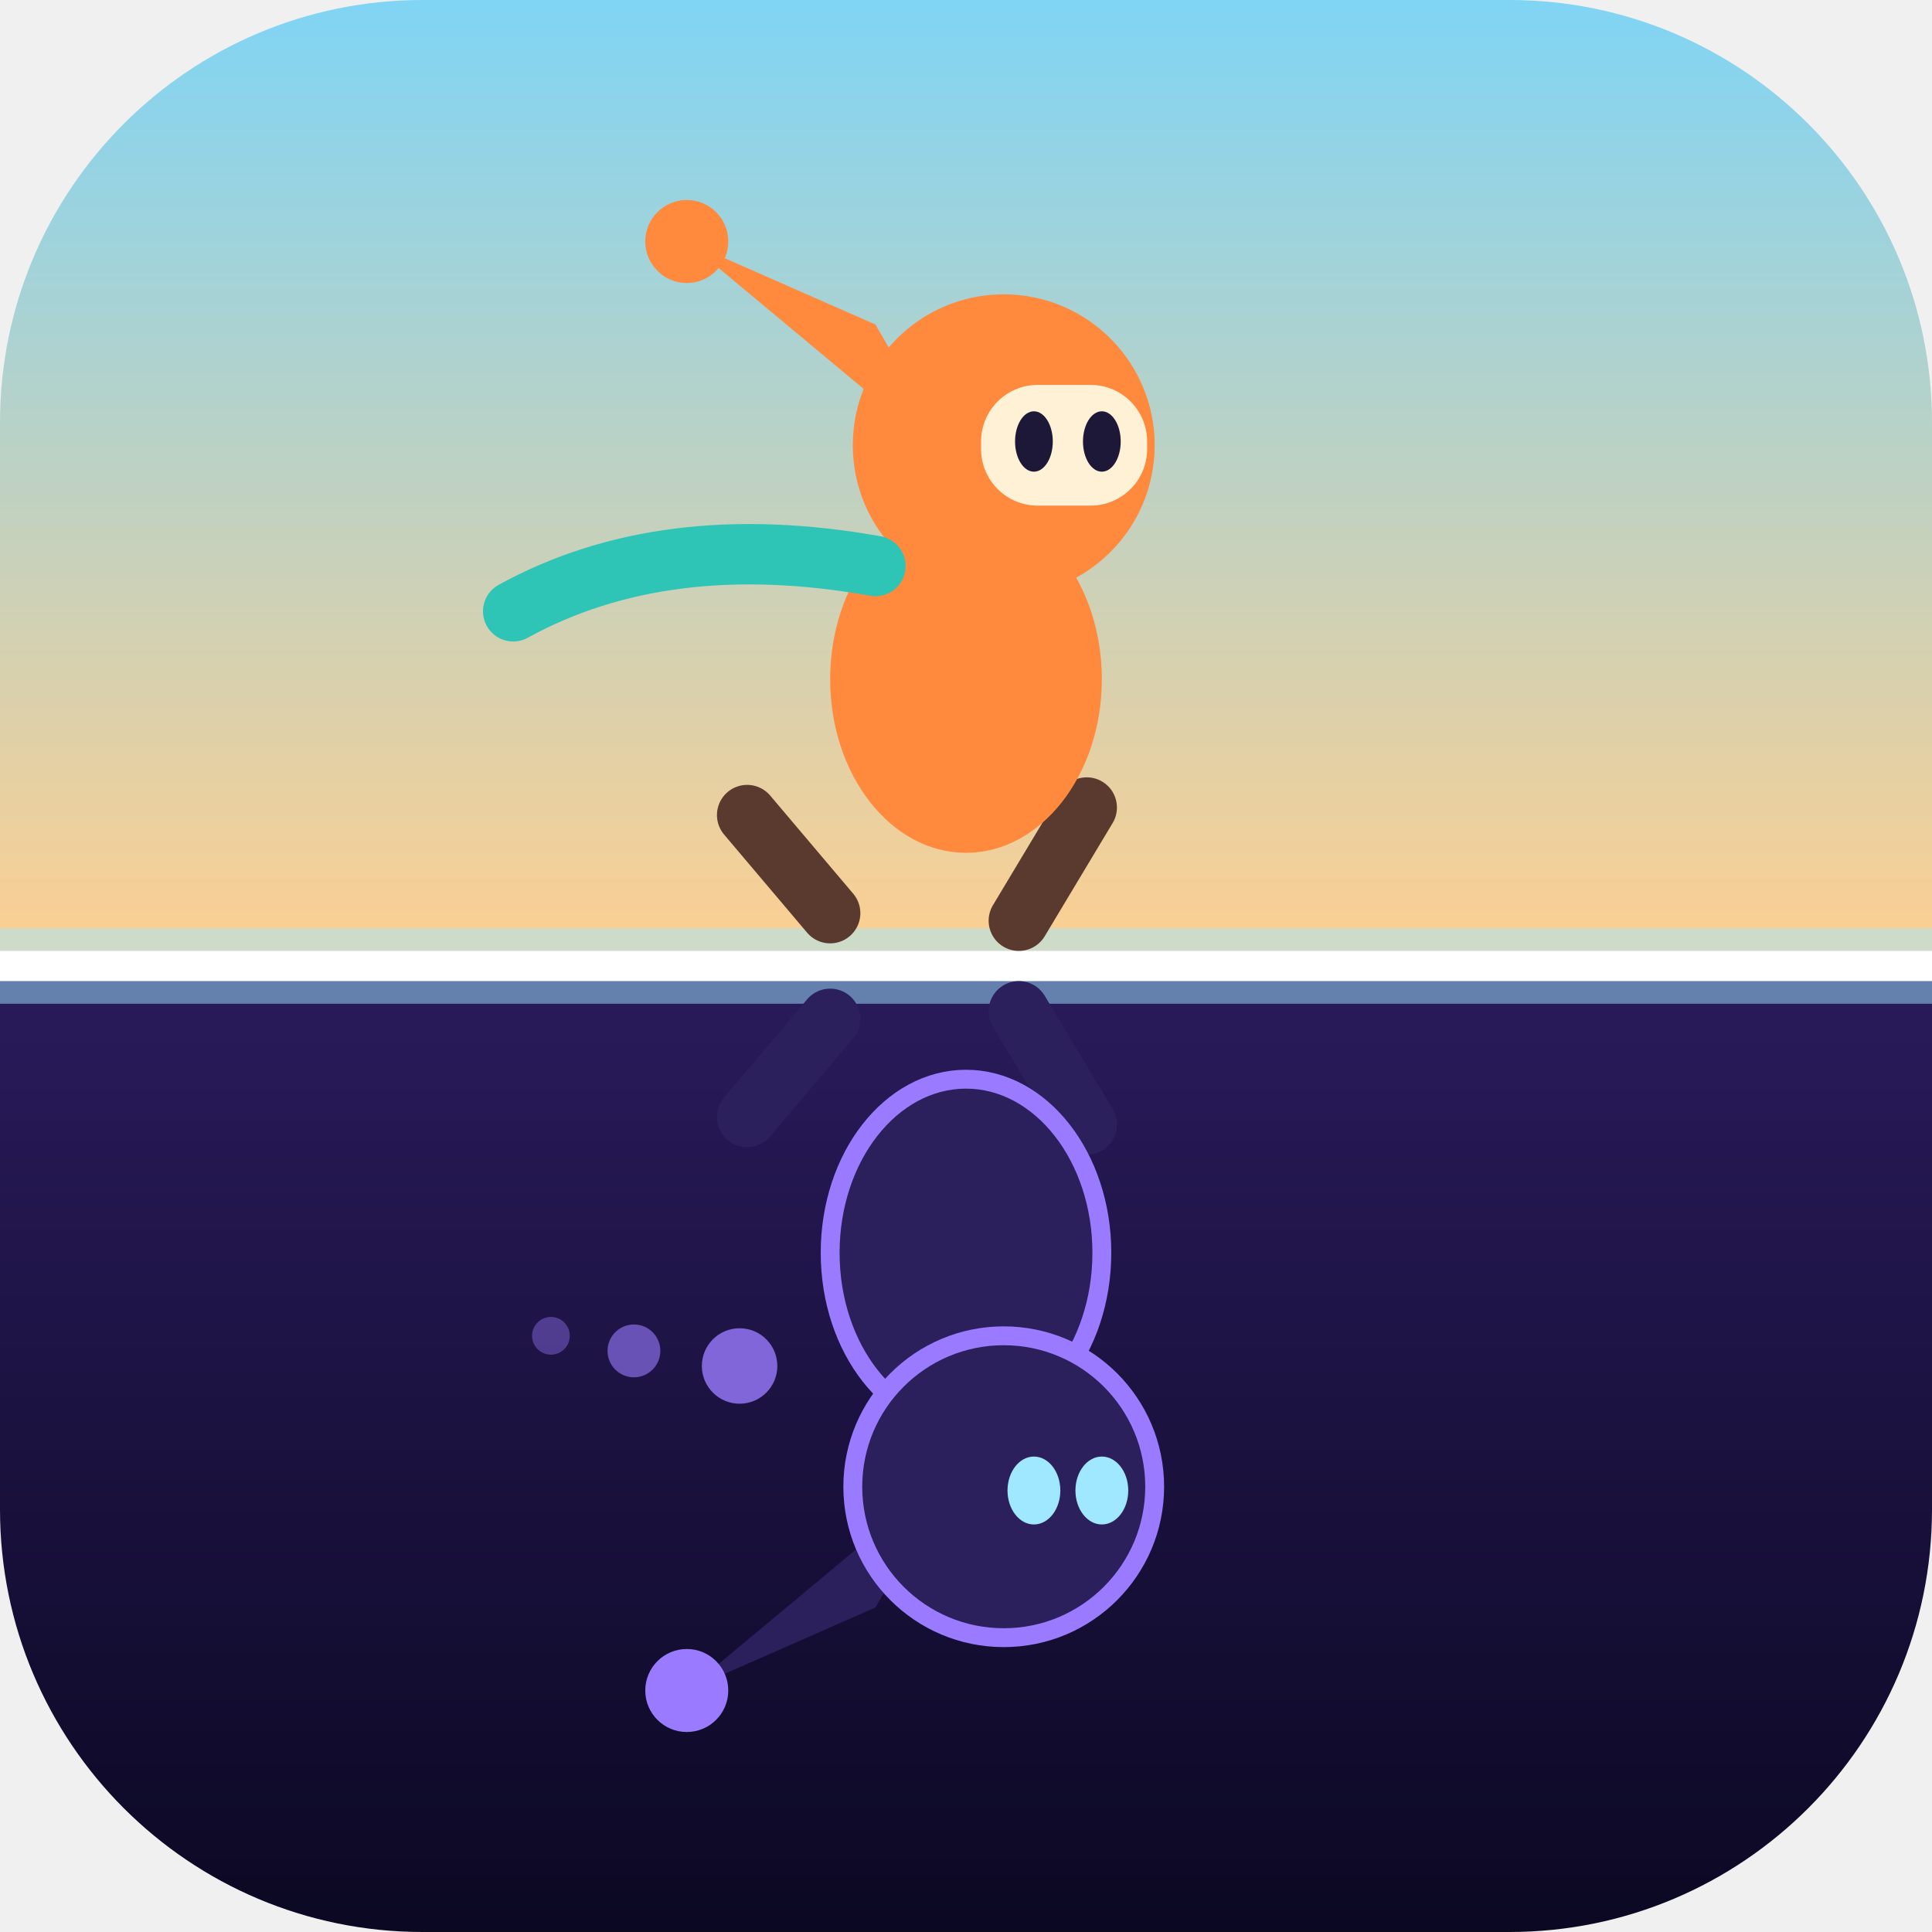
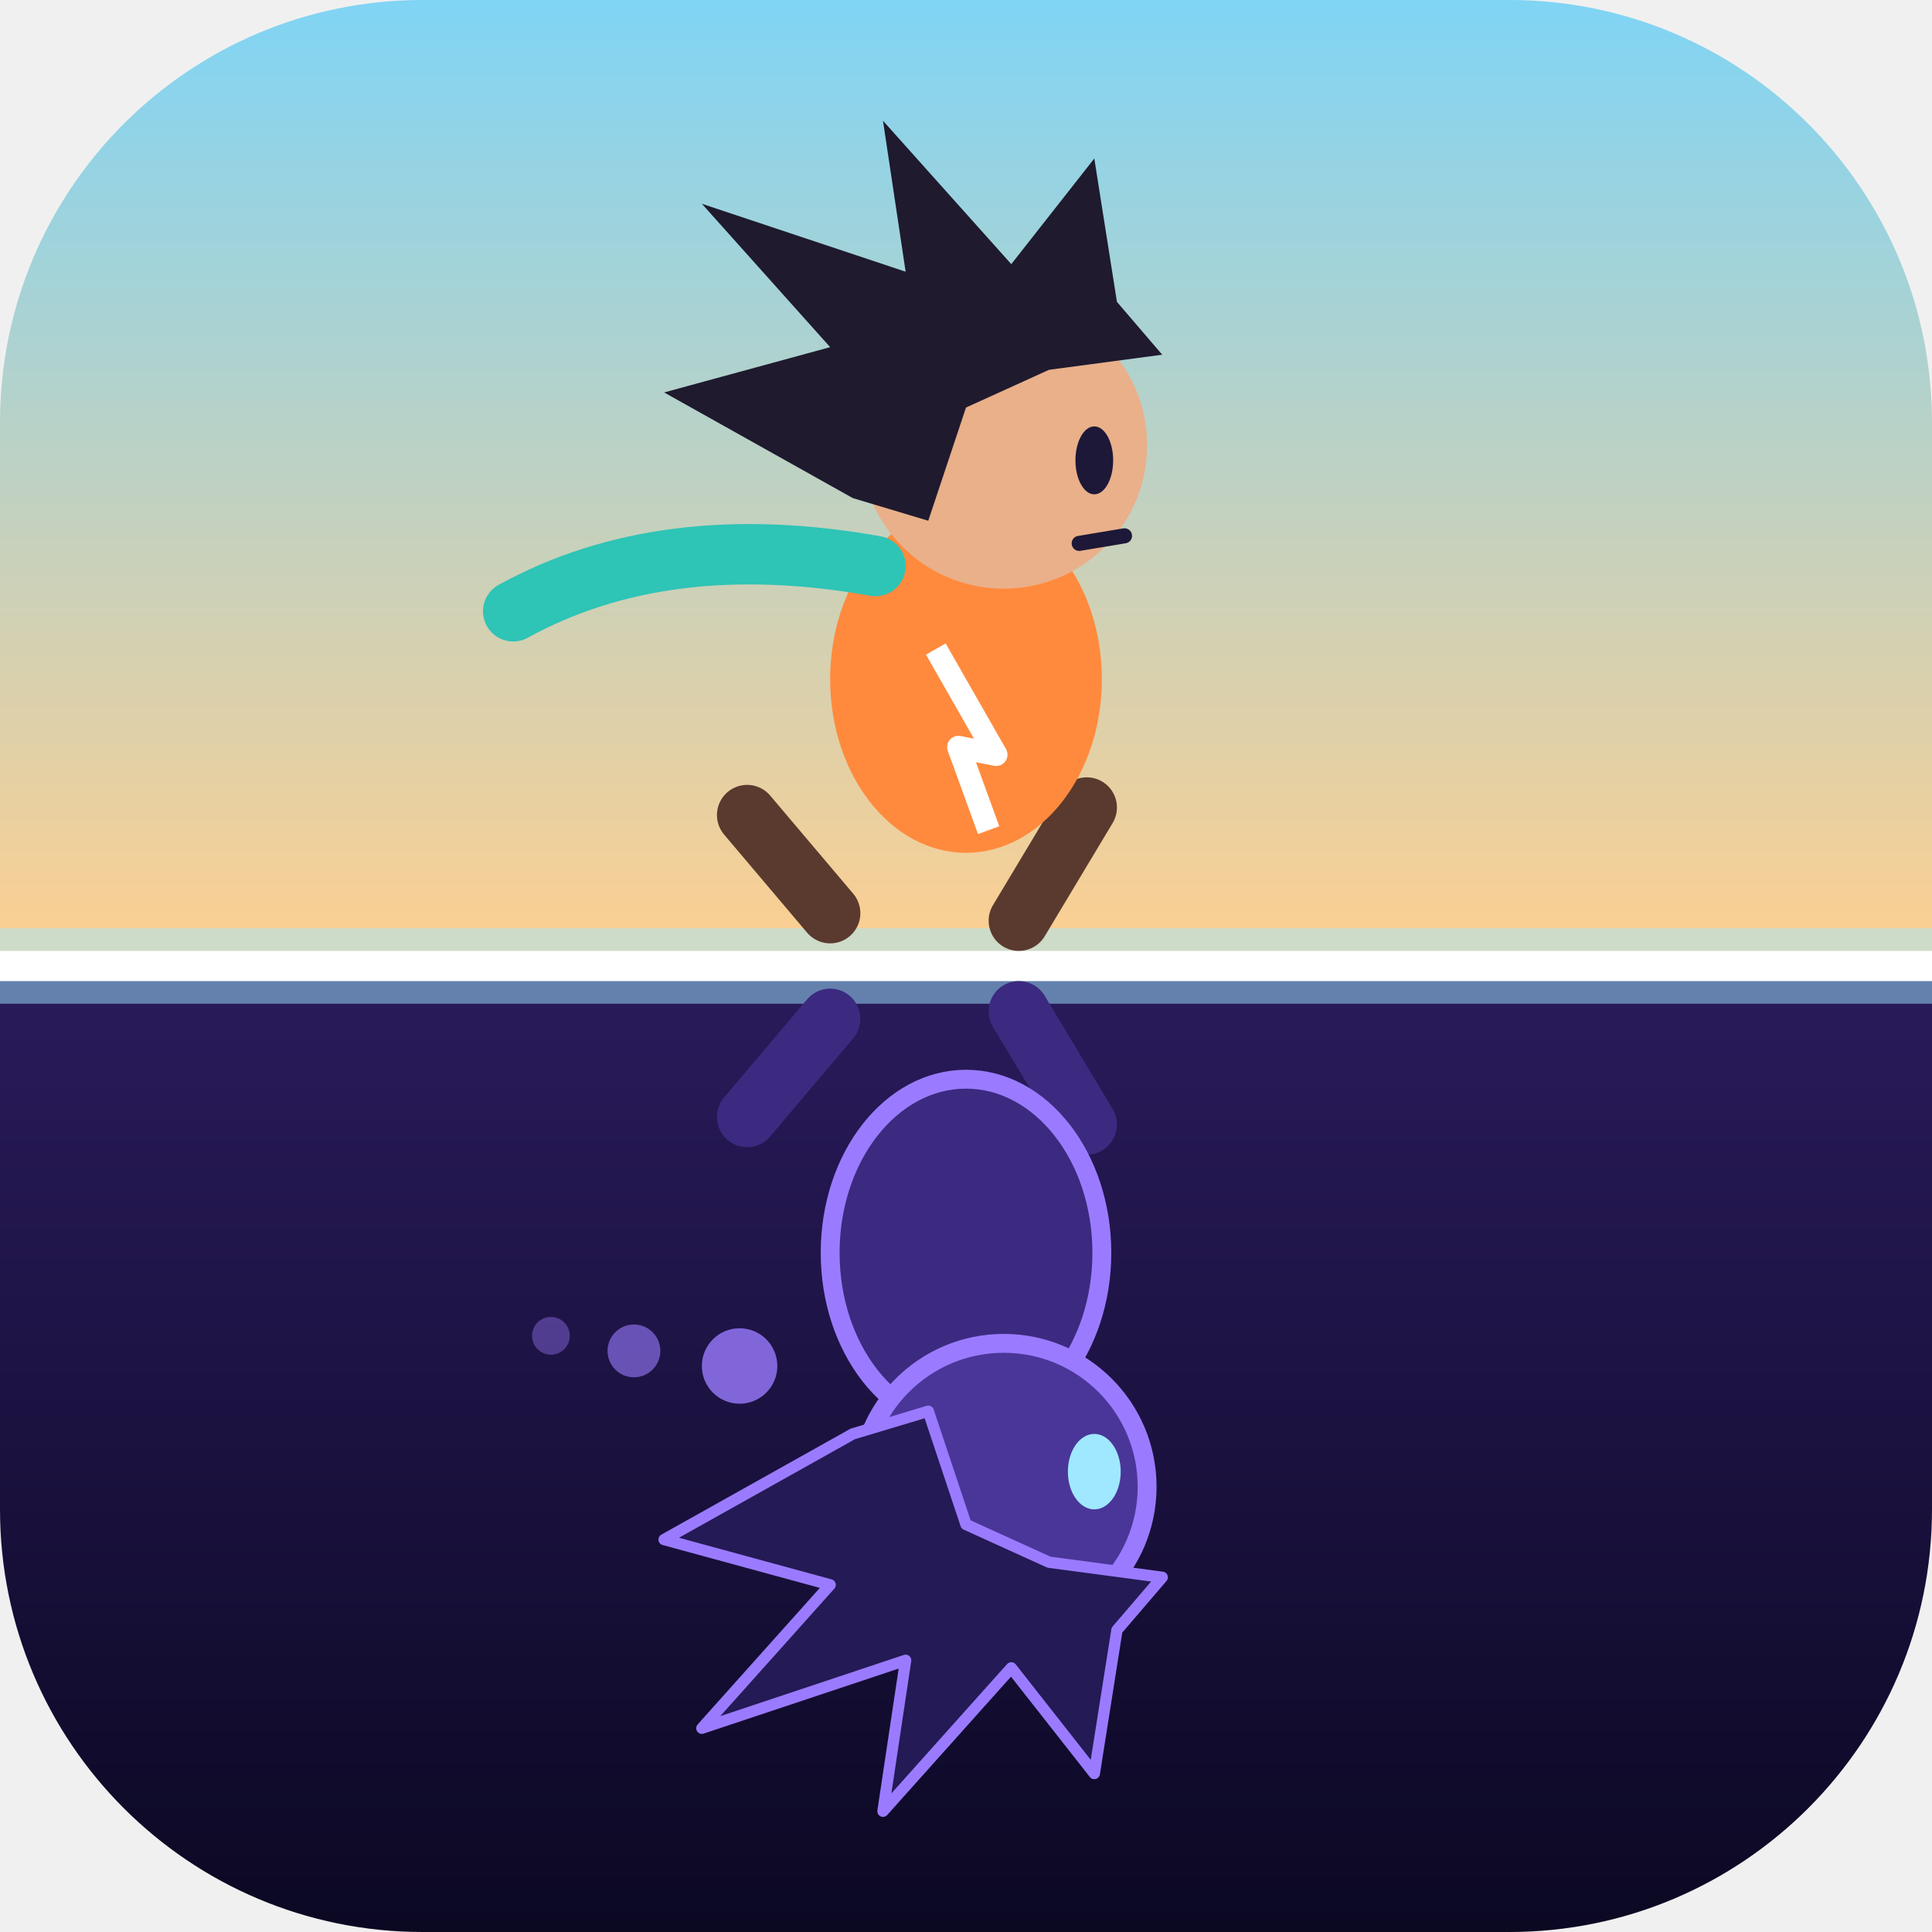
<svg xmlns="http://www.w3.org/2000/svg" viewBox="0 0 512 512">
  <defs>
    <linearGradient id="day" x1="0" y1="0" x2="0" y2="1">
      <stop offset="0" stop-color="#7fd4f5" />
      <stop offset="1" stop-color="#ffcf8f" />
    </linearGradient>
    <linearGradient id="night" x1="0" y1="0" x2="0" y2="1">
      <stop offset="0" stop-color="#2a1b5c" />
      <stop offset="1" stop-color="#0b0822" />
    </linearGradient>
    <clipPath id="r">
      <rect width="512" height="512" rx="112" />
    </clipPath>
  </defs>
  <g clip-path="url(#r)">
    <rect width="512" height="256" fill="url(#day)" />
    <rect y="256" width="512" height="256" fill="url(#night)" />
    <rect y="246" width="512" height="20" fill="#9fe8ff" opacity="0.5" />
    <rect y="252" width="512" height="8" fill="#ffffff" />
    <g transform="translate(256 250)">
      <path d="M-36 -8 L-58 -34 M14 -6 L32 -36" stroke="#5a3a2e" stroke-width="16" stroke-linecap="round" />
      <ellipse cx="0" cy="-70" rx="36" ry="46" fill="#ff8a3d" />
-       <path d="M-24 -164 L-74 -186 L-2 -126 Z" fill="#ff8a3d" />
-       <circle cx="-74" cy="-186" r="11" fill="#ff8a3d" />
-       <circle cx="10" cy="-132" r="40" fill="#ff8a3d" />
-       <rect x="4" y="-148" width="44" height="32" rx="15" fill="#fff1d6" />
-       <ellipse cx="18" cy="-133" rx="5" ry="8" fill="#1d1838" />
-       <ellipse cx="36" cy="-133" rx="5" ry="8" fill="#1d1838" />
+       <circle cx="10" cy="-132" r="38" fill="#e9b08a" />
+       <path d="M-30 -118 L-80 -146 L-36 -158 L-70 -196 L-16 -178 L-22 -218 L12 -180 L34 -208 L40 -170 L52 -156 L22 -152 L0 -142 L-10 -112 Z" fill="#1f1a2e" />
+       <ellipse cx="34" cy="-128" rx="5" ry="9" fill="#1d1838" />
+       <path d="M30 -106 L42 -108" stroke="#1d1838" stroke-width="4" stroke-linecap="round" />
+       <path d="M-8 -78 L8 -50 L-2 -52 L6 -30" stroke="#fff" stroke-width="6" fill="none" stroke-linejoin="round" />
      <path d="M-24 -100 Q-80 -110 -120 -88" stroke="#2ec4b6" stroke-width="16" fill="none" stroke-linecap="round" />
    </g>
    <g transform="translate(256 262) scale(1 -1)">
-       <path d="M-36 -8 L-58 -34 M14 -6 L32 -36" stroke="#2b1f5c" stroke-width="16" stroke-linecap="round" />
-       <ellipse cx="0" cy="-70" rx="36" ry="46" fill="#2b1f5c" stroke="#9a7bff" stroke-width="5" />
-       <path d="M-24 -164 L-74 -186 L-2 -126 Z" fill="#2b1f5c" />
-       <circle cx="-74" cy="-186" r="11" fill="#9a7bff" />
-       <circle cx="10" cy="-132" r="40" fill="#2b1f5c" stroke="#9a7bff" stroke-width="5" />
-       <ellipse cx="18" cy="-133" rx="7" ry="9" fill="#9fe8ff" />
-       <ellipse cx="36" cy="-133" rx="7" ry="9" fill="#9fe8ff" />
+       <path d="M-36 -8 L-58 -34 M14 -6 L32 -36" stroke="#3b2a80" stroke-width="16" stroke-linecap="round" />
+       <ellipse cx="0" cy="-70" rx="36" ry="46" fill="#3b2a80" stroke="#9a7bff" stroke-width="5" />
+       <circle cx="10" cy="-132" r="38" fill="#4a3699" stroke="#9a7bff" stroke-width="5" />
+       <path d="M-30 -118 L-80 -146 L-36 -158 L-70 -196 L-16 -178 L-22 -218 L12 -180 L34 -208 L40 -170 L52 -156 L22 -152 L0 -142 L-10 -112 Z" fill="#241a55" stroke="#9a7bff" stroke-width="3" stroke-linejoin="round" />
+       <ellipse cx="34" cy="-128" rx="7" ry="10" fill="#9fe8ff" />
      <circle cx="-60" cy="-100" r="10" fill="#9a7bff" opacity="0.8" />
      <circle cx="-88" cy="-96" r="7" fill="#9a7bff" opacity="0.6" />
      <circle cx="-110" cy="-92" r="5" fill="#9a7bff" opacity="0.4" />
    </g>
  </g>
</svg>
